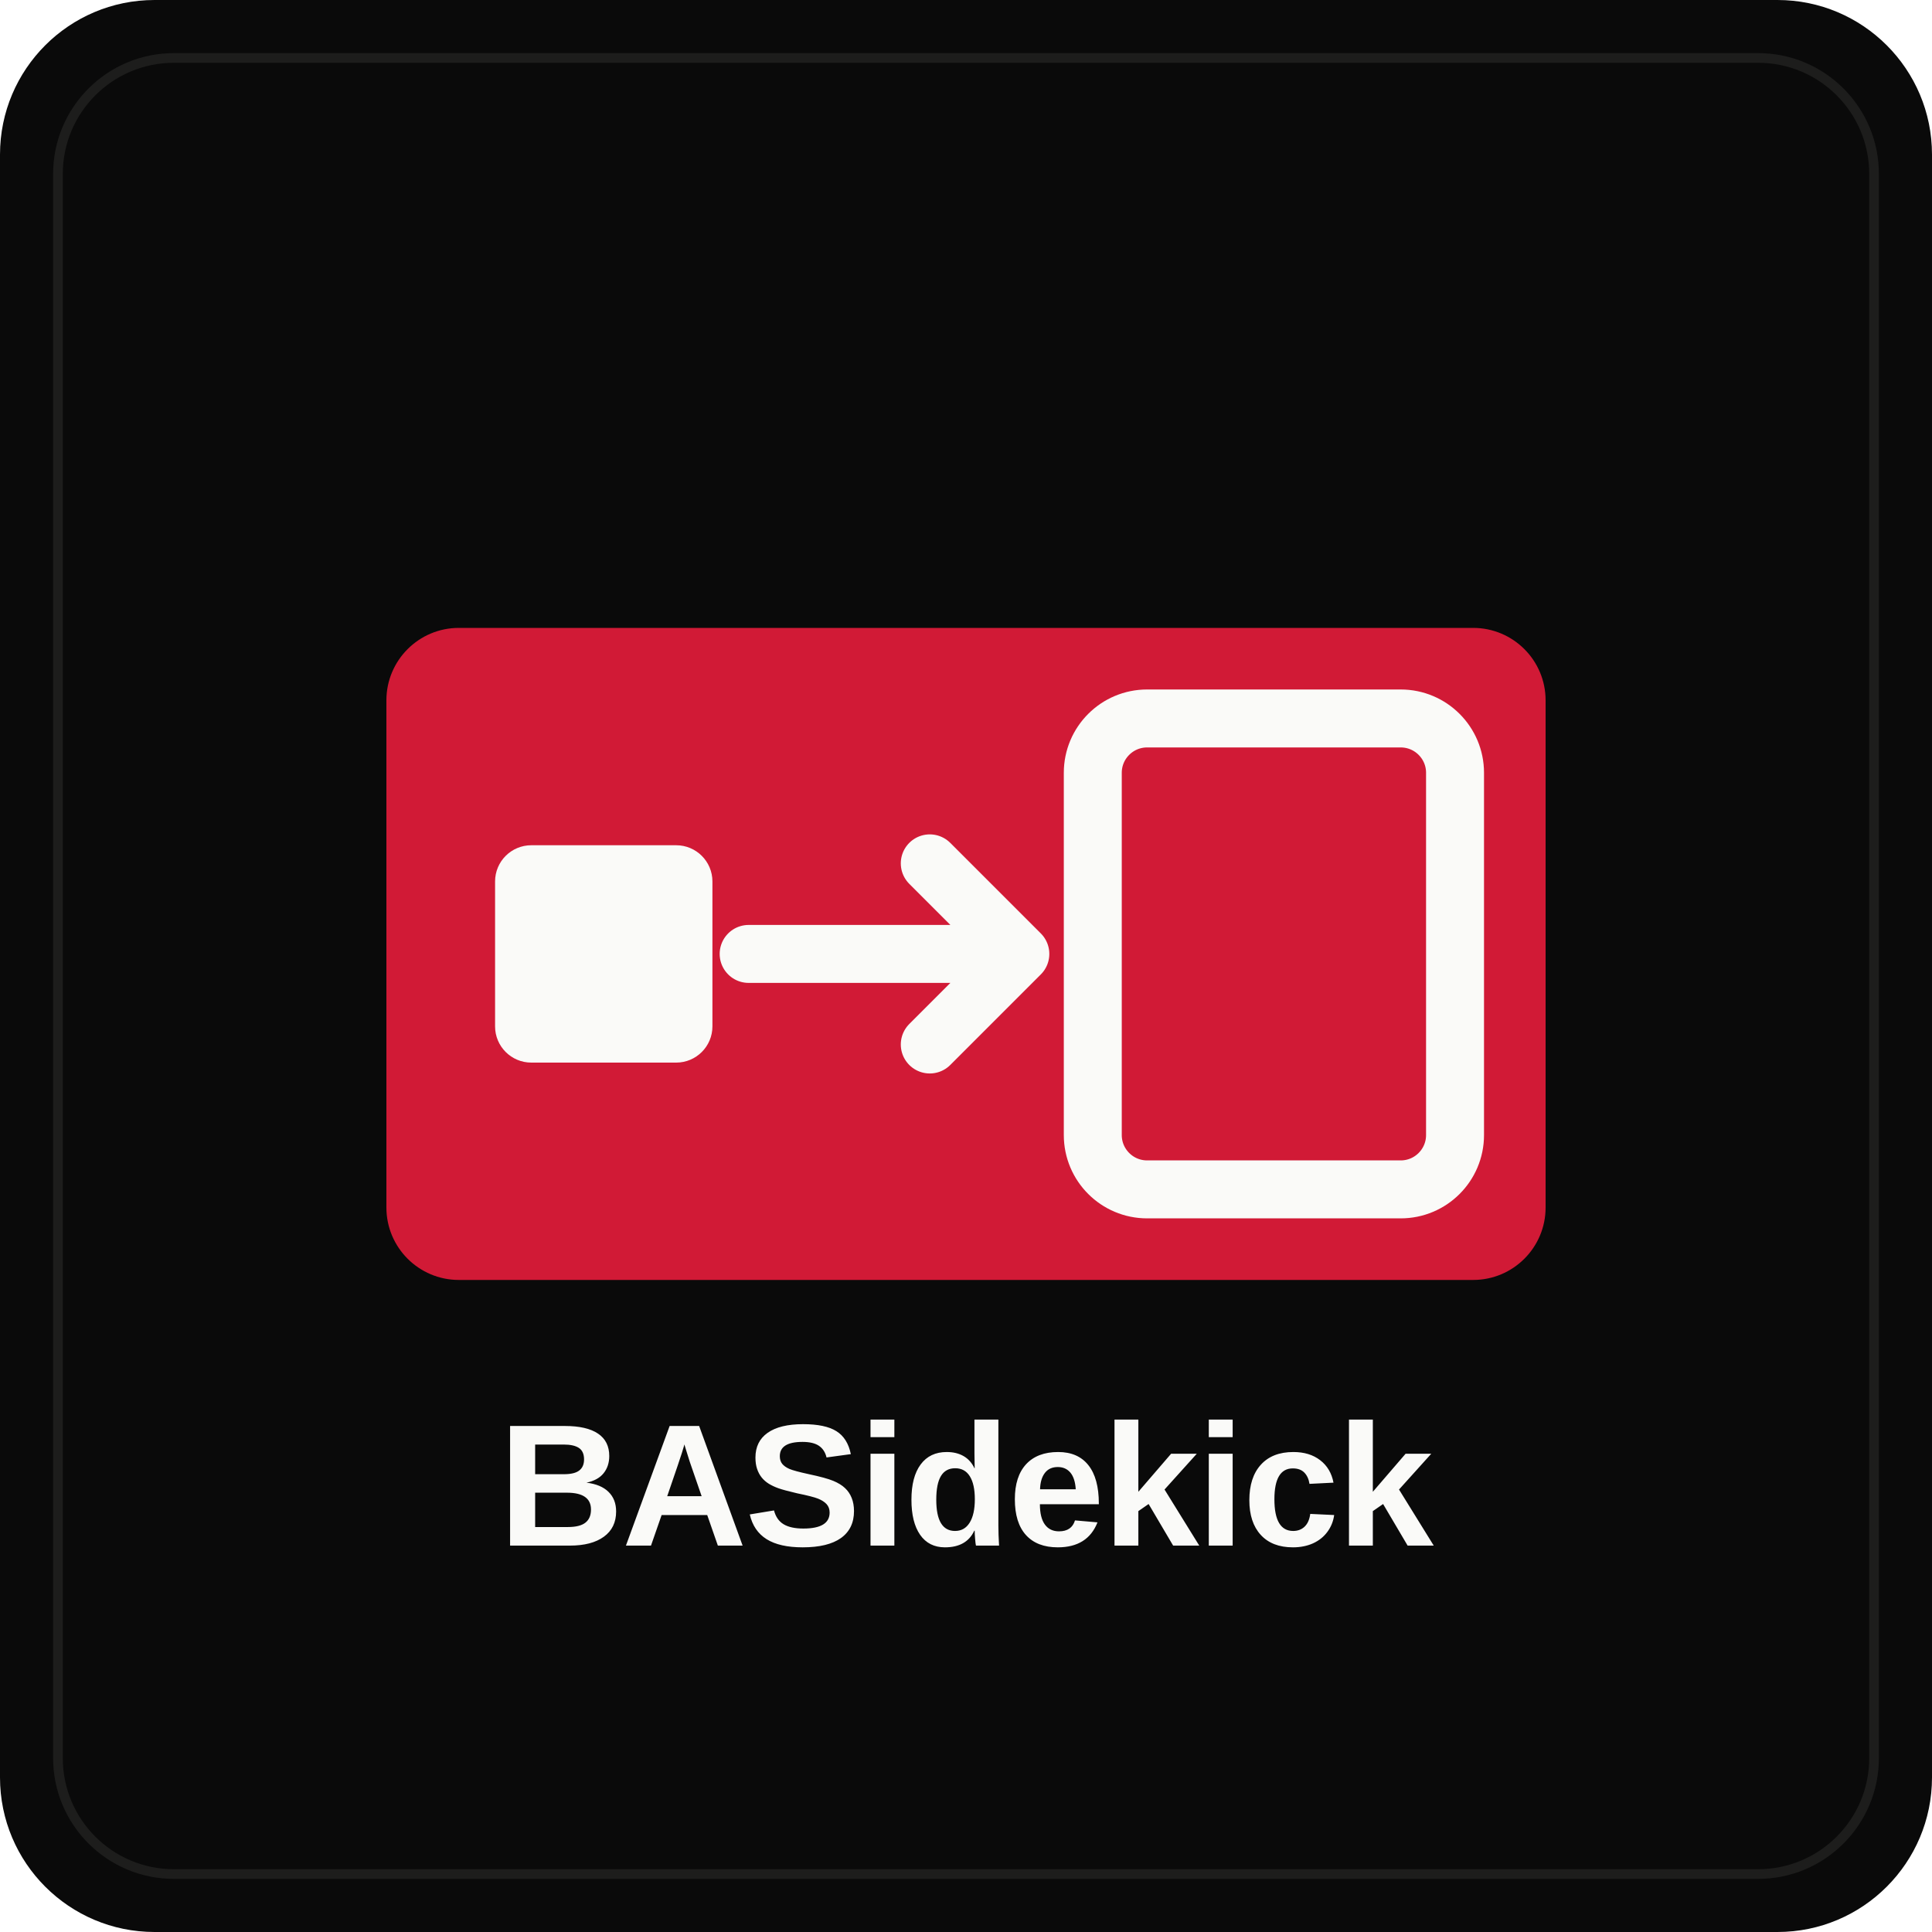
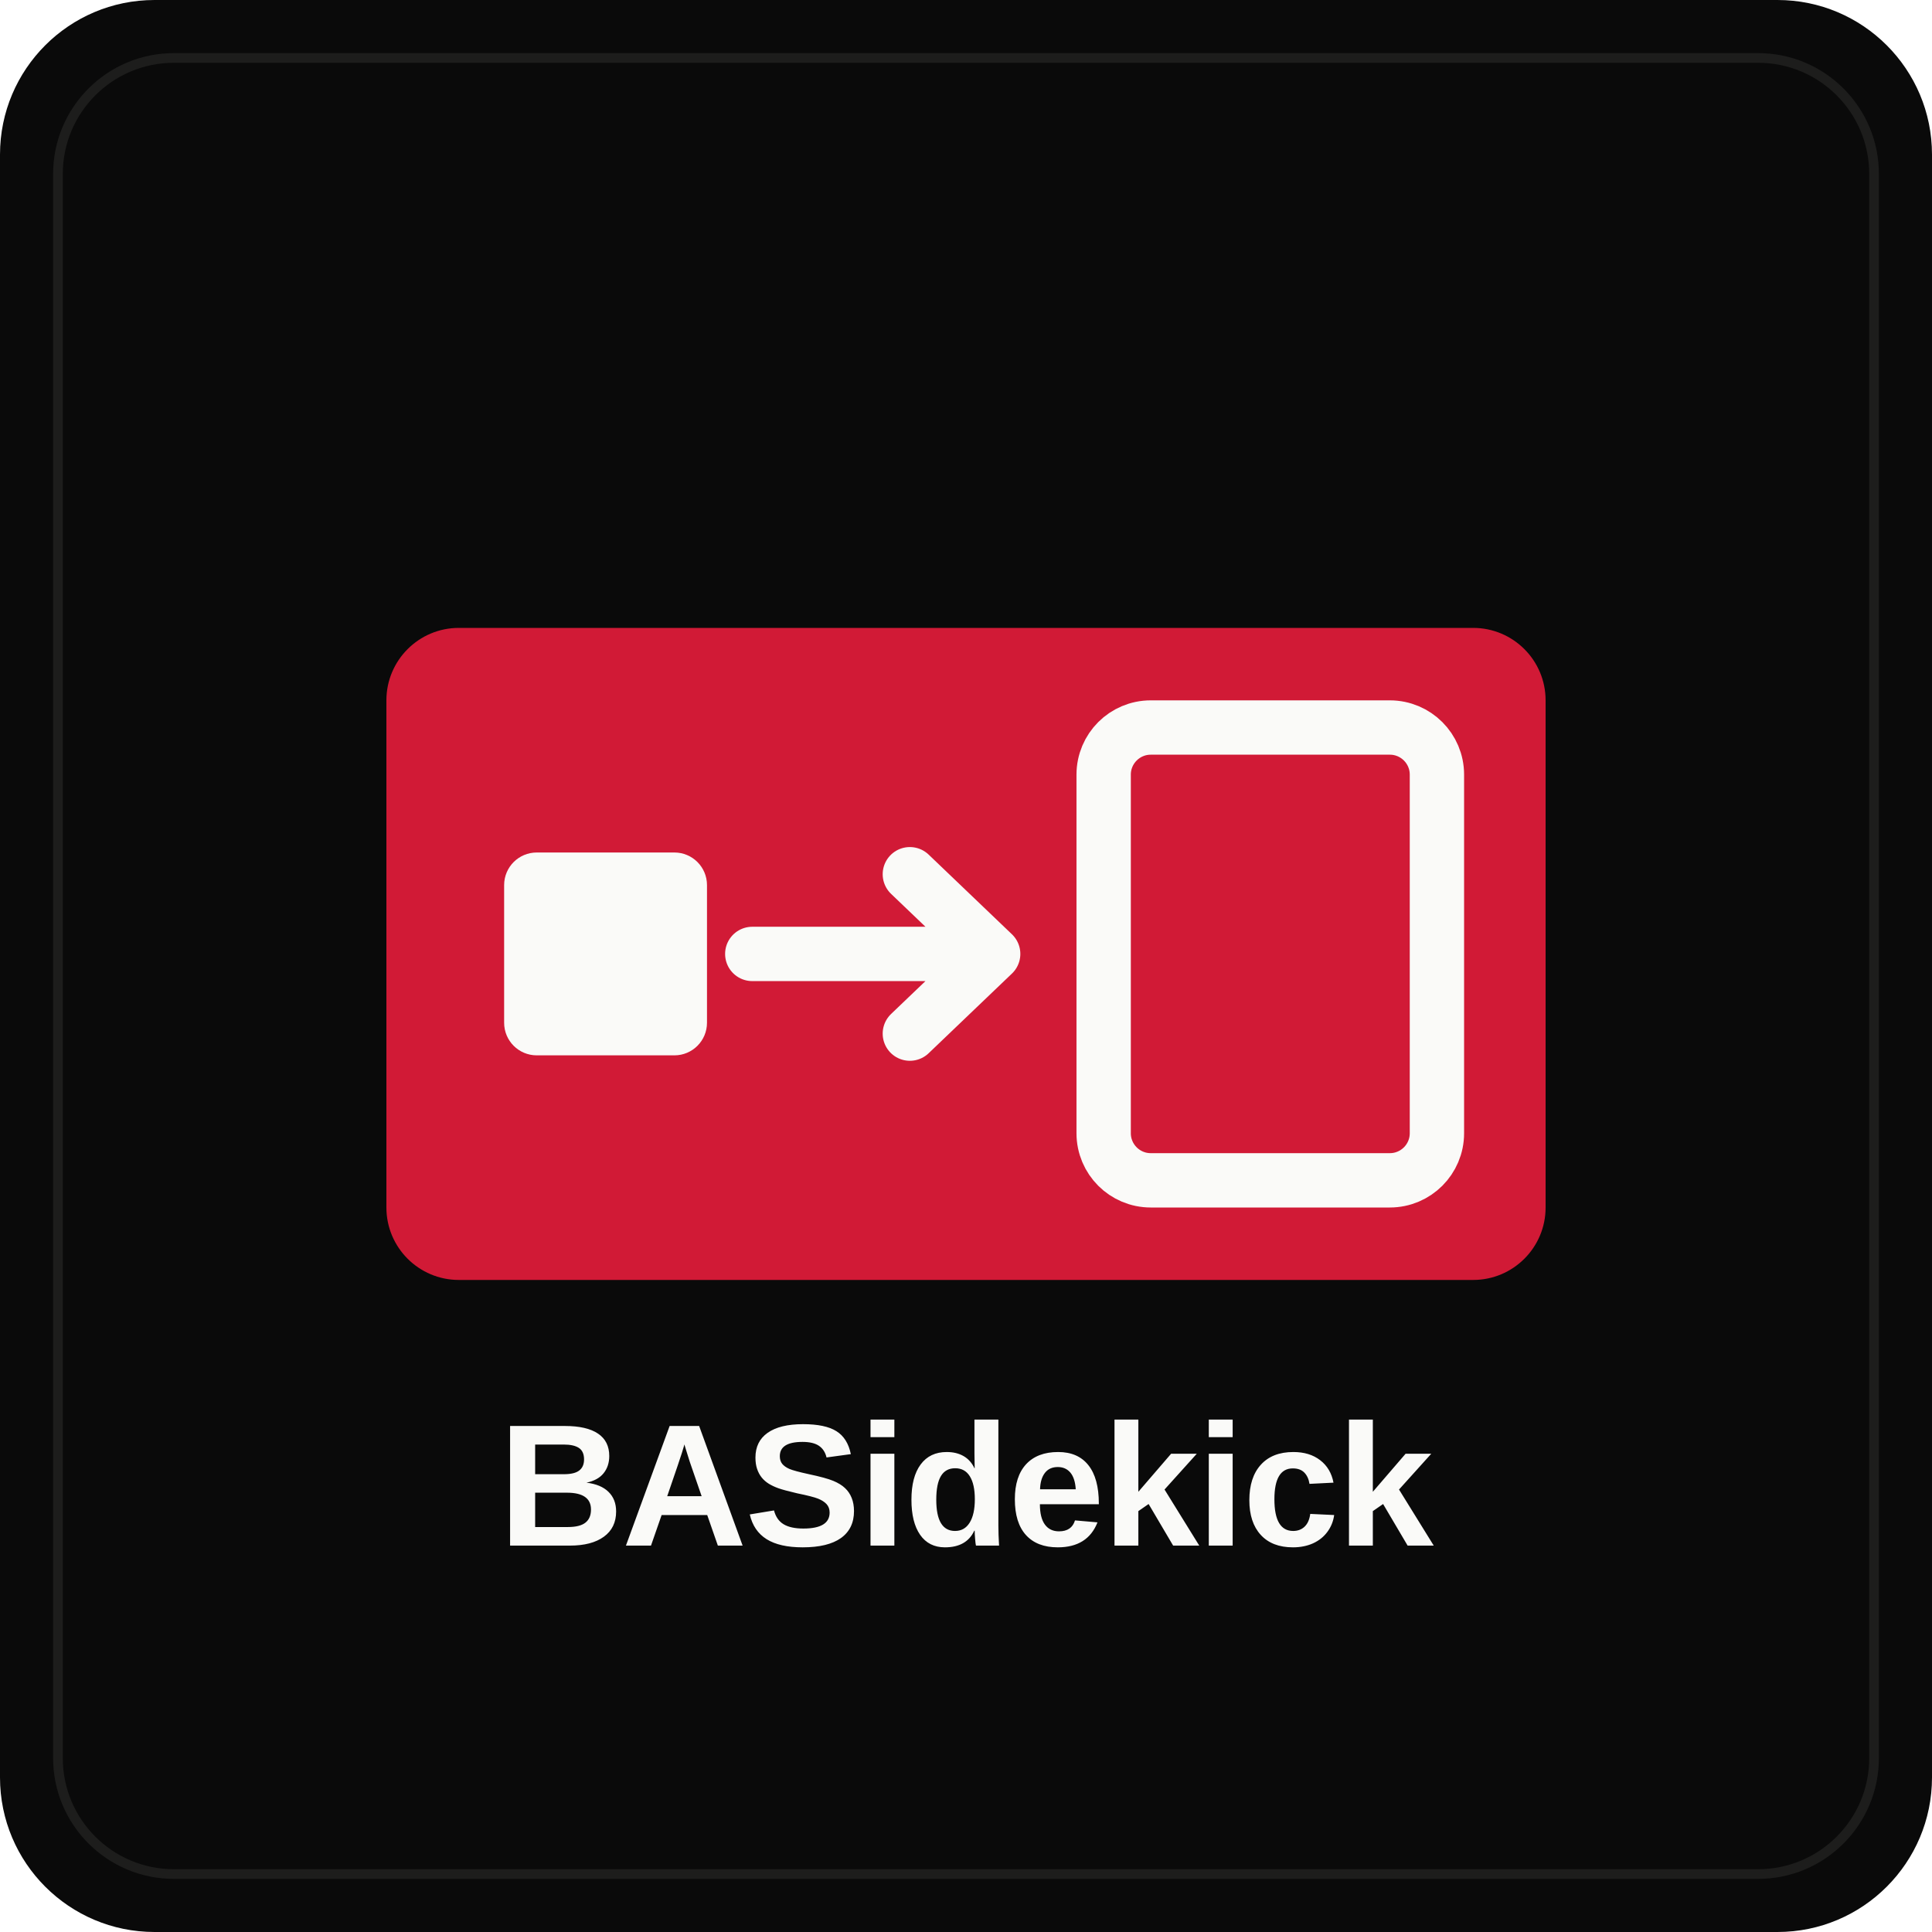
<svg xmlns="http://www.w3.org/2000/svg" viewBox="0 0 400 400" width="400" height="400" role="img" aria-label="BASidekick">
  <rect width="400" height="400" fill="#0a0a0a" rx="32" />
  <rect x="12" y="12" width="376" height="376" rx="24" fill="none" stroke="rgba(250,250,248,0.08)" stroke-width="2" />
  <g transform="translate(80, 130)">
    <svg viewBox="0 0 32 18" width="240" height="135" overflow="visible">
      <rect x="0" y="0" width="32" height="18" rx="2" fill="#d11a36" />
-       <rect x="3" y="6" width="6" height="6" rx="1" fill="#fafaf8" />
-       <path d="M10 9 H17 M15 6.5 L17.5 9 L15 11.5" stroke="#fafaf8" stroke-width="1.6" stroke-linecap="round" stroke-linejoin="round" fill="none" />
-       <rect x="19.5" y="2.5" width="10" height="13" rx="1.5" fill="none" stroke="#fafaf8" stroke-width="1.6" />
+       <rect x="3.25" y="6.2" width="5.6" height="5.6" rx="0.9" fill="#fafaf8" />
+       <path d="M10.1 9 H16.7 M14.45 6.8 L16.75 9 L14.45 11.2" stroke="#fafaf8" stroke-width="1.5" stroke-linecap="round" stroke-linejoin="round" fill="none" />
+       <rect x="19.8" y="2.75" width="9.2" height="12.5" rx="1.3" fill="none" stroke="#fafaf8" stroke-width="1.5" />
    </svg>
  </g>
  <text x="200" y="320" text-anchor="middle" font-family="Archivo Black, Archivo, Helvetica Neue, Arial, sans-serif" font-weight="900" font-size="36" letter-spacing="-0.5" fill="#fafaf8">BASidekick</text>
</svg>
